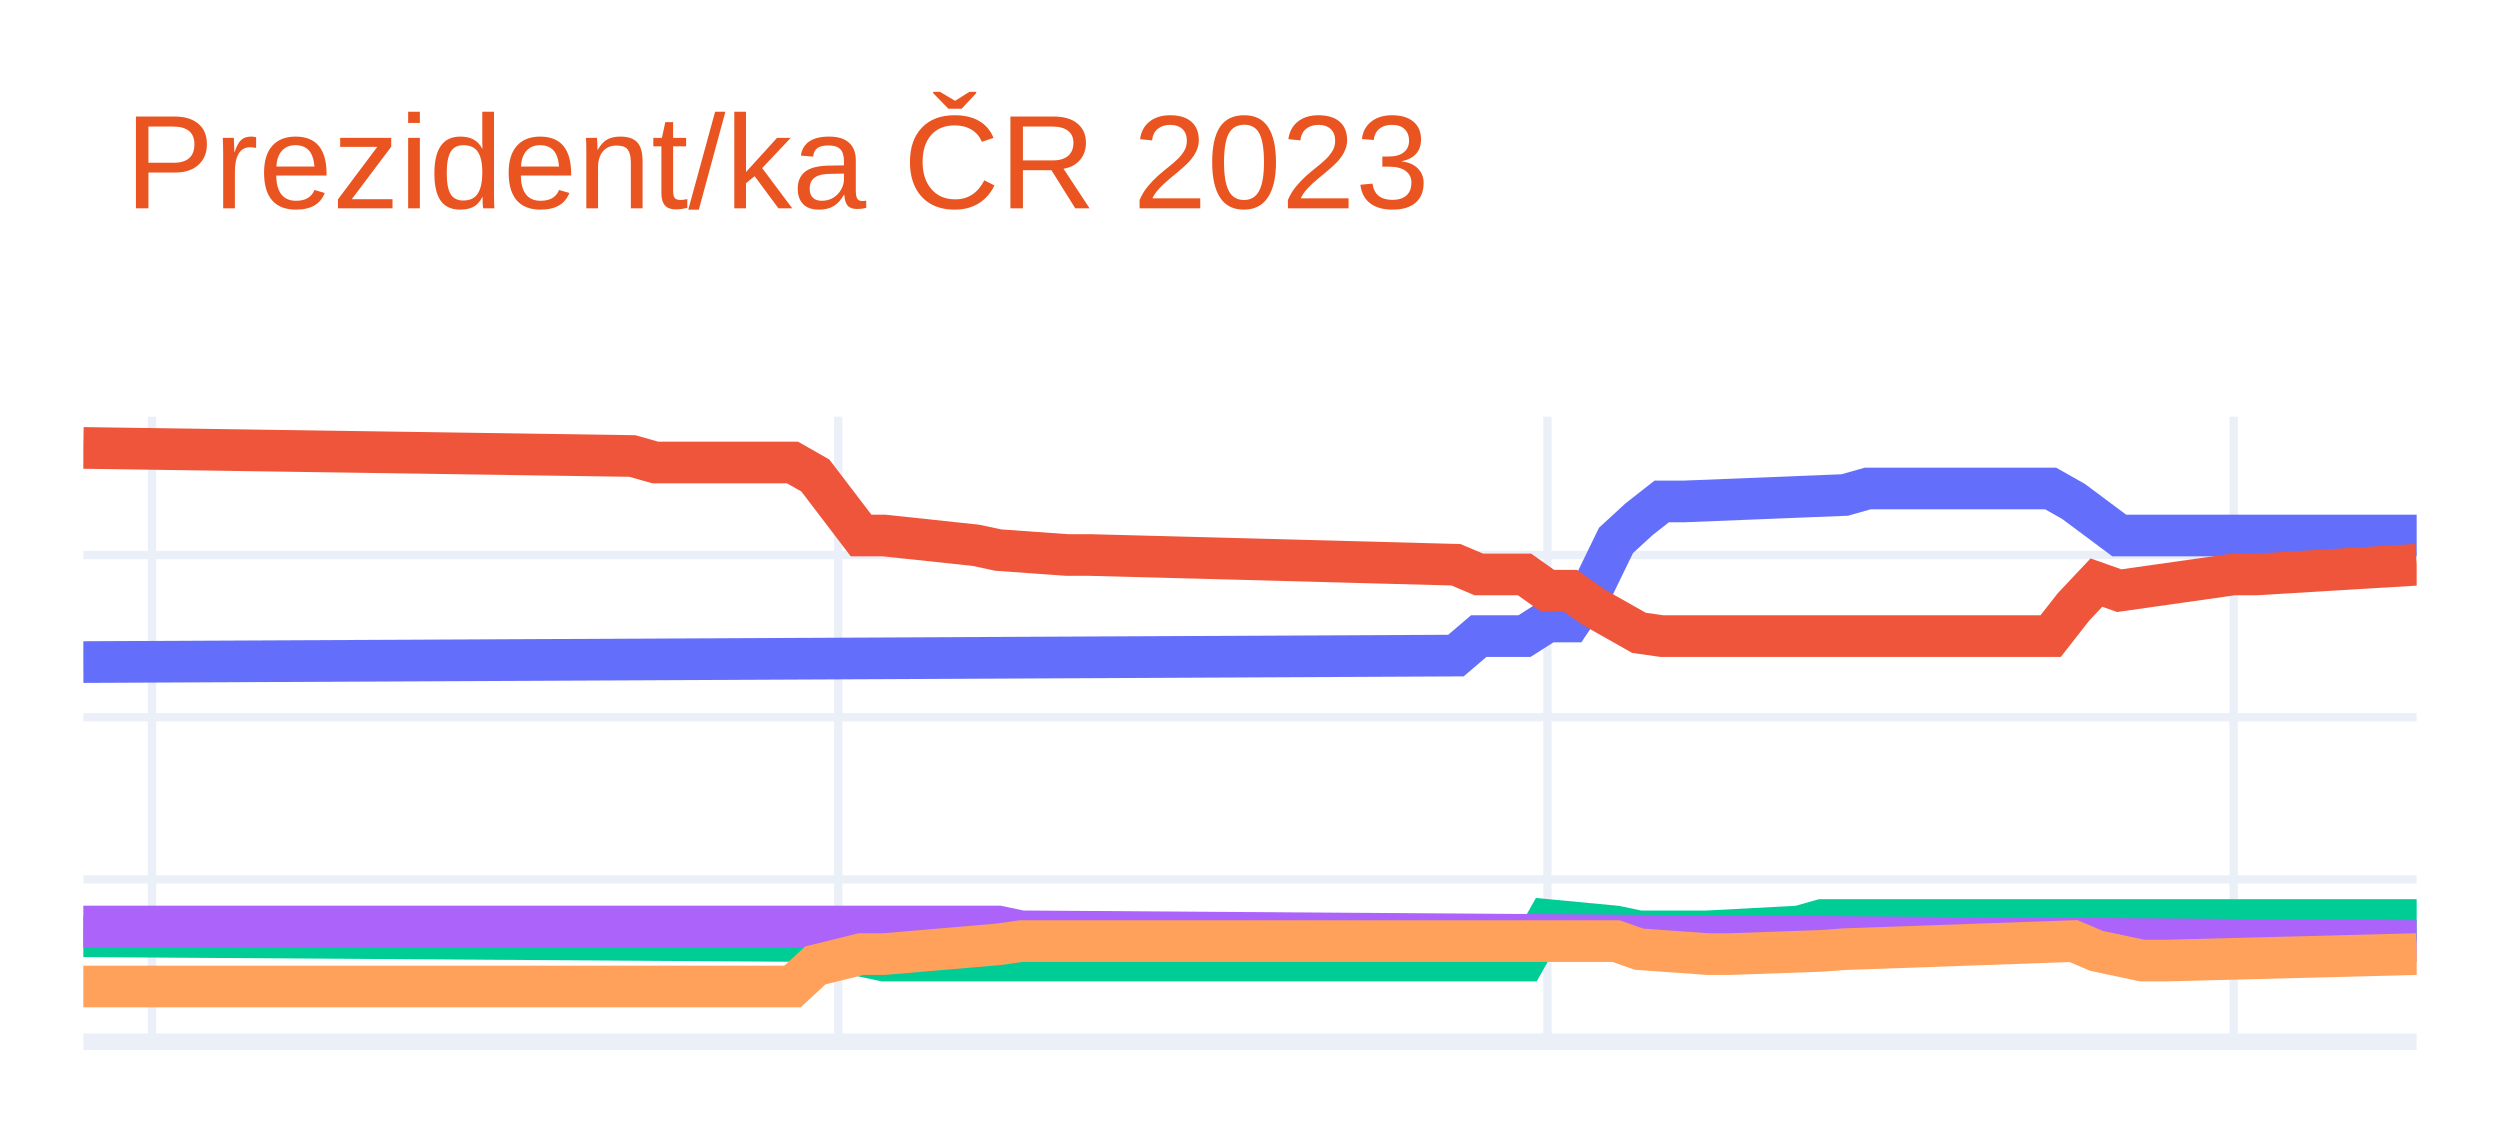
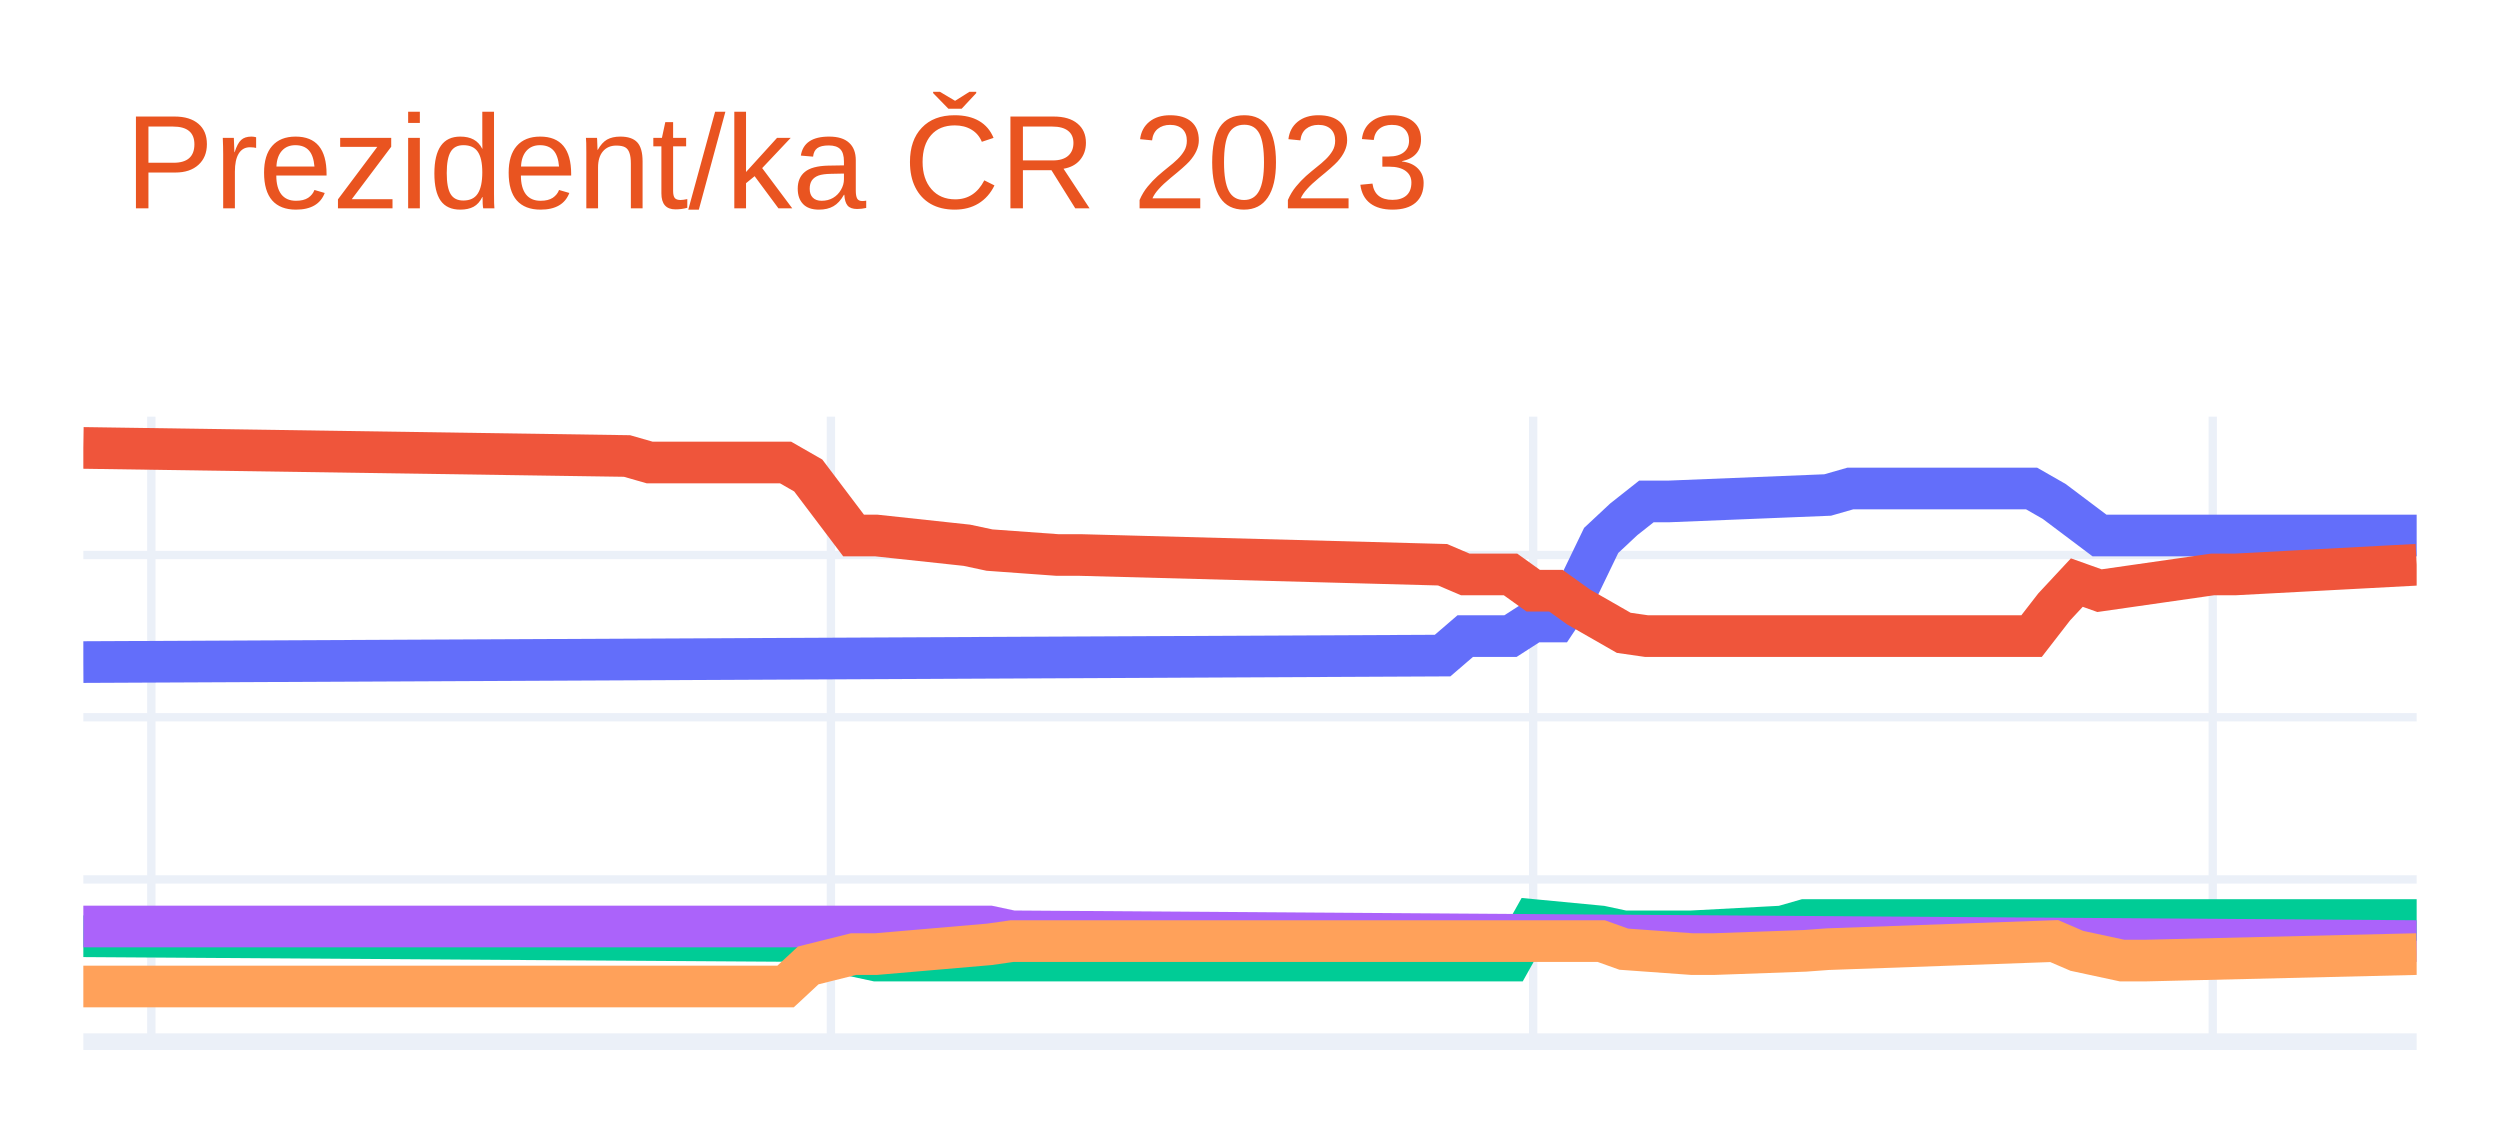
<svg xmlns="http://www.w3.org/2000/svg" class="main-svg" width="300" height="135" style="" viewBox="0 0 300 135">
  <rect x="0" y="0" width="300" height="135" style="fill: rgb(255, 255, 255); fill-opacity: 1;" />
-   <defs id="defs-532694">
+   <defs id="defs-dbaf12">
    <g class="clips">
-       <clipPath id="clip532694xyplot" class="plotclip">
+       <clipPath id="clipdbaf12xyplot" class="plotclip">
        <rect width="280" height="75" />
      </clipPath>
-       <clipPath class="axesclip" id="clip532694x">
+       <clipPath class="axesclip" id="clipdbaf12x">
        <rect x="10" y="0" width="280" height="135" />
      </clipPath>
-       <clipPath class="axesclip" id="clip532694y">
+       <clipPath class="axesclip" id="clipdbaf12y">
        <rect x="0" y="50" width="300" height="75" />
      </clipPath>
-       <clipPath class="axesclip" id="clip532694xy">
+       <clipPath class="axesclip" id="clipdbaf12xy">
        <rect x="10" y="50" width="280" height="75" />
      </clipPath>
    </g>
    <g class="gradients" />
    <g class="patterns" />
  </defs>
  <g class="bglayer" />
  <g class="layer-below">
    <g class="imagelayer" />
    <g class="shapelayer" />
  </g>
  <g class="cartesianlayer">
    <g class="subplot xy">
      <g class="layer-subplot">
        <g class="shapelayer" />
        <g class="imagelayer" />
      </g>
      <g class="minor-gridlayer">
        <g class="x" />
        <g class="y" />
      </g>
      <g class="gridlayer">
        <g class="x">
-           <path class="xgrid crisp" transform="translate(18.24,0)" d="M0,50v75" style="stroke: rgb(235, 240, 248); stroke-opacity: 1; stroke-width: 1px;" />
-           <path class="xgrid crisp" transform="translate(100.59,0)" d="M0,50v75" style="stroke: rgb(235, 240, 248); stroke-opacity: 1; stroke-width: 1px;" />
-           <path class="xgrid crisp" transform="translate(185.69,0)" d="M0,50v75" style="stroke: rgb(235, 240, 248); stroke-opacity: 1; stroke-width: 1px;" />
-           <path class="xgrid crisp" transform="translate(268.04,0)" d="M0,50v75" style="stroke: rgb(235, 240, 248); stroke-opacity: 1; stroke-width: 1px;" />
+           <path class="xgrid crisp" transform="translate(18.16,0)" d="M0,50v75" style="stroke: rgb(235, 240, 248); stroke-opacity: 1; stroke-width: 1px;" />
+           <path class="xgrid crisp" transform="translate(99.71,0)" d="M0,50v75" style="stroke: rgb(235, 240, 248); stroke-opacity: 1; stroke-width: 1px;" />
+           <path class="xgrid crisp" transform="translate(183.98,0)" d="M0,50v75" style="stroke: rgb(235, 240, 248); stroke-opacity: 1; stroke-width: 1px;" />
+           <path class="xgrid crisp" transform="translate(265.53,0)" d="M0,50v75" style="stroke: rgb(235, 240, 248); stroke-opacity: 1; stroke-width: 1px;" />
        </g>
        <g class="y">
          <path class="ygrid crisp" transform="translate(0,105.53)" d="M10,0h280" style="stroke: rgb(235, 240, 248); stroke-opacity: 1; stroke-width: 1px;" />
          <path class="ygrid crisp" transform="translate(0,86.07)" d="M10,0h280" style="stroke: rgb(235, 240, 248); stroke-opacity: 1; stroke-width: 1px;" />
          <path class="ygrid crisp" transform="translate(0,66.6)" d="M10,0h280" style="stroke: rgb(235, 240, 248); stroke-opacity: 1; stroke-width: 1px;" />
        </g>
      </g>
      <g class="zerolinelayer">
        <path class="yzl zl crisp" transform="translate(0,125)" d="M10,0h280" style="stroke: rgb(235, 240, 248); stroke-opacity: 1; stroke-width: 2px;" />
      </g>
      <path class="xlines-below" />
      <path class="ylines-below" />
      <g class="overlines-below" />
      <g class="xaxislayer-below" />
      <g class="yaxislayer-below" />
      <g class="overaxes-below" />
-       <g class="plot" transform="translate(10,50)" clip-path="url(#clip532694xyplot)">
+       <g class="plot" transform="translate(10,50)" clip-path="url(#clipdbaf12xyplot)">
        <g class="scatterlayer mlayer">
-           <g class="trace scatter tracef3bbe9" style="stroke-miterlimit: 2; opacity: 1;">
+           <g class="trace scatter trace5fc7a8" style="stroke-miterlimit: 2; opacity: 1;">
            <g class="fills" />
            <g class="errorbars" />
            <g class="lines">
-               <path class="js-line" d="M0,29.45L164.71,28.67L167.45,26.33L172.94,26.33L175.69,24.58L178.43,24.58L181.18,20.49L183.92,14.85L186.67,12.32L189.41,10.17L192.16,10.17L211.37,9.4L214.12,8.62L236.08,8.62L238.82,10.17L244.31,14.26L247.06,14.26L280,14.26" style="vector-effect: non-scaling-stroke; fill: none; stroke: rgb(99, 110, 250); stroke-opacity: 1; stroke-width: 5px; opacity: 1;" />
+               <path class="js-line" d="M0,29.45L163.11,28.67L165.83,26.33L171.26,26.33L173.98,24.58L176.7,24.58L179.42,20.49L182.14,14.85L184.85,12.32L187.57,10.17L190.29,10.17L209.32,9.4L212.04,8.62L233.79,8.62L236.5,10.17L241.94,14.26L244.66,14.26L280,14.26" style="vector-effect: non-scaling-stroke; fill: none; stroke: rgb(99, 110, 250); stroke-opacity: 1; stroke-width: 5px; opacity: 1;" />
            </g>
            <g class="points" />
            <g class="text" />
          </g>
-           <g class="trace scatter trace594c8c" style="stroke-miterlimit: 2; opacity: 1;">
+           <g class="trace scatter trace9c920f" style="stroke-miterlimit: 2; opacity: 1;">
            <g class="fills" />
            <g class="errorbars" />
            <g class="lines">
-               <path class="js-line" d="M0,3.75L65.88,4.72L68.63,5.5L85.1,5.5L87.84,7.06L93.33,14.26L96.08,14.26L107.06,15.43L109.8,16.01L118.04,16.6L120.78,16.6L164.71,17.77L167.45,18.93L172.94,18.93L175.69,20.88L178.43,20.88L181.18,22.83L186.67,25.94L189.41,26.33L236.08,26.33L238.82,22.83L241.57,19.91L244.31,20.88L258.04,18.93L260.78,18.93L280,17.77" style="vector-effect: non-scaling-stroke; fill: none; stroke: rgb(239, 85, 59); stroke-opacity: 1; stroke-width: 5px; opacity: 1;" />
+               <path class="js-line" d="M0,3.75L65.24,4.72L67.96,5.5L84.27,5.5L86.99,7.06L92.43,14.26L95.15,14.26L106.02,15.43L108.74,16.01L116.89,16.6L119.61,16.6L163.11,17.77L165.83,18.93L171.26,18.93L173.98,20.88L176.7,20.88L179.42,22.83L184.85,25.94L187.57,26.33L233.79,26.33L236.5,22.83L239.22,19.91L241.94,20.88L255.53,18.93L258.25,18.93L280,17.77" style="vector-effect: non-scaling-stroke; fill: none; stroke: rgb(239, 85, 59); stroke-opacity: 1; stroke-width: 5px; opacity: 1;" />
            </g>
            <g class="points" />
            <g class="text" />
          </g>
-           <g class="trace scatter trace36d846" style="stroke-miterlimit: 2; opacity: 1;">
+           <g class="trace scatter trace0f1e1b" style="stroke-miterlimit: 2; opacity: 1;">
            <g class="fills" />
            <g class="errorbars" />
            <g class="lines">
-               <path class="js-line" d="M0,62.35L87.84,62.93L90.59,64.1L96.08,65.27L98.82,65.27L172.94,65.27L175.69,60.4L183.92,61.18L186.67,61.76L192.16,61.76L194.9,61.76L205.88,61.18L208.63,60.4L280,60.4" style="vector-effect: non-scaling-stroke; fill: none; stroke: rgb(0, 204, 150); stroke-opacity: 1; stroke-width: 5px; opacity: 1;" />
+               <path class="js-line" d="M0,62.35L86.99,62.93L89.71,64.1L95.15,65.27L97.86,65.27L171.26,65.27L173.98,60.4L182.14,61.18L184.85,61.76L190.29,61.76L193.01,61.76L203.88,61.18L206.6,60.4L280,60.4" style="vector-effect: non-scaling-stroke; fill: none; stroke: rgb(0, 204, 150); stroke-opacity: 1; stroke-width: 5px; opacity: 1;" />
            </g>
            <g class="points" />
            <g class="text" />
          </g>
-           <g class="trace scatter trace609e55" style="stroke-miterlimit: 2; opacity: 1;">
+           <g class="trace scatter trace975e54" style="stroke-miterlimit: 2; opacity: 1;">
            <g class="fills" />
            <g class="errorbars" />
            <g class="lines">
-               <path class="js-line" d="M0,61.18L109.8,61.18L112.55,61.76L280,62.93" style="vector-effect: non-scaling-stroke; fill: none; stroke: rgb(171, 99, 250); stroke-opacity: 1; stroke-width: 5px; opacity: 1;" />
+               <path class="js-line" d="M0,61.18L108.74,61.18L111.46,61.76L280,62.93" style="vector-effect: non-scaling-stroke; fill: none; stroke: rgb(171, 99, 250); stroke-opacity: 1; stroke-width: 5px; opacity: 1;" />
            </g>
            <g class="points" />
            <g class="text" />
          </g>
-           <g class="trace scatter traceb0584e" style="stroke-miterlimit: 2; opacity: 1;">
+           <g class="trace scatter trace17ae81" style="stroke-miterlimit: 2; opacity: 1;">
            <g class="fills" />
            <g class="errorbars" />
            <g class="lines">
-               <path class="js-line" d="M0,68.38L85.1,68.38L87.84,65.85L93.33,64.49L96.08,64.49L109.8,63.32L112.55,62.93L183.92,62.93L186.67,63.9L194.9,64.49L197.65,64.49L208.63,64.1L211.37,63.9L238.82,62.93L241.57,64.1L247.06,65.27L249.8,65.27L280,64.49" style="vector-effect: non-scaling-stroke; fill: none; stroke: rgb(255, 161, 90); stroke-opacity: 1; stroke-width: 5px; opacity: 1;" />
+               <path class="js-line" d="M0,68.38L84.27,68.38L86.99,65.85L92.43,64.49L95.15,64.49L108.74,63.32L111.46,62.93L182.14,62.93L184.85,63.9L193.01,64.49L195.73,64.49L206.6,64.1L209.32,63.9L236.5,62.93L239.22,64.1L244.66,65.27L247.38,65.27L280,64.49" style="vector-effect: non-scaling-stroke; fill: none; stroke: rgb(255, 161, 90); stroke-opacity: 1; stroke-width: 5px; opacity: 1;" />
            </g>
            <g class="points" />
            <g class="text" />
          </g>
        </g>
      </g>
      <g class="overplot" />
      <path class="xlines-above crisp" d="M0,0" style="fill: none;" />
      <path class="ylines-above crisp" d="M0,0" style="fill: none;" />
      <g class="overlines-above" />
      <g class="xaxislayer-above" />
      <g class="yaxislayer-above" />
      <g class="overaxes-above" />
    </g>
  </g>
  <g class="polarlayer" />
  <g class="smithlayer" />
  <g class="ternarylayer" />
  <g class="geolayer" />
  <g class="funnelarealayer" />
  <g class="pielayer" />
  <g class="iciclelayer" />
  <g class="treemaplayer" />
  <g class="sunburstlayer" />
  <g class="glimages" />
-   <defs id="topdefs-532694">
+   <defs id="topdefs-dbaf12">
    <g class="clips" />
  </defs>
  <g class="layer-above">
    <g class="imagelayer" />
    <g class="shapelayer" />
  </g>
  <g class="infolayer">
    <g class="g-gtitle">
      <text class="gtitle" x="15" y="25" text-anchor="start" dy="0em" style="font-family: Ubuntu, verdana, arial, sans-serif; font-size: 16px; fill: rgb(233, 84, 32); opacity: 1; font-weight: normal; white-space: pre;">Prezident/ka ČR 2023</text>
    </g>
    <g class="g-xtitle" />
    <g class="g-ytitle" />
  </g>
</svg>
